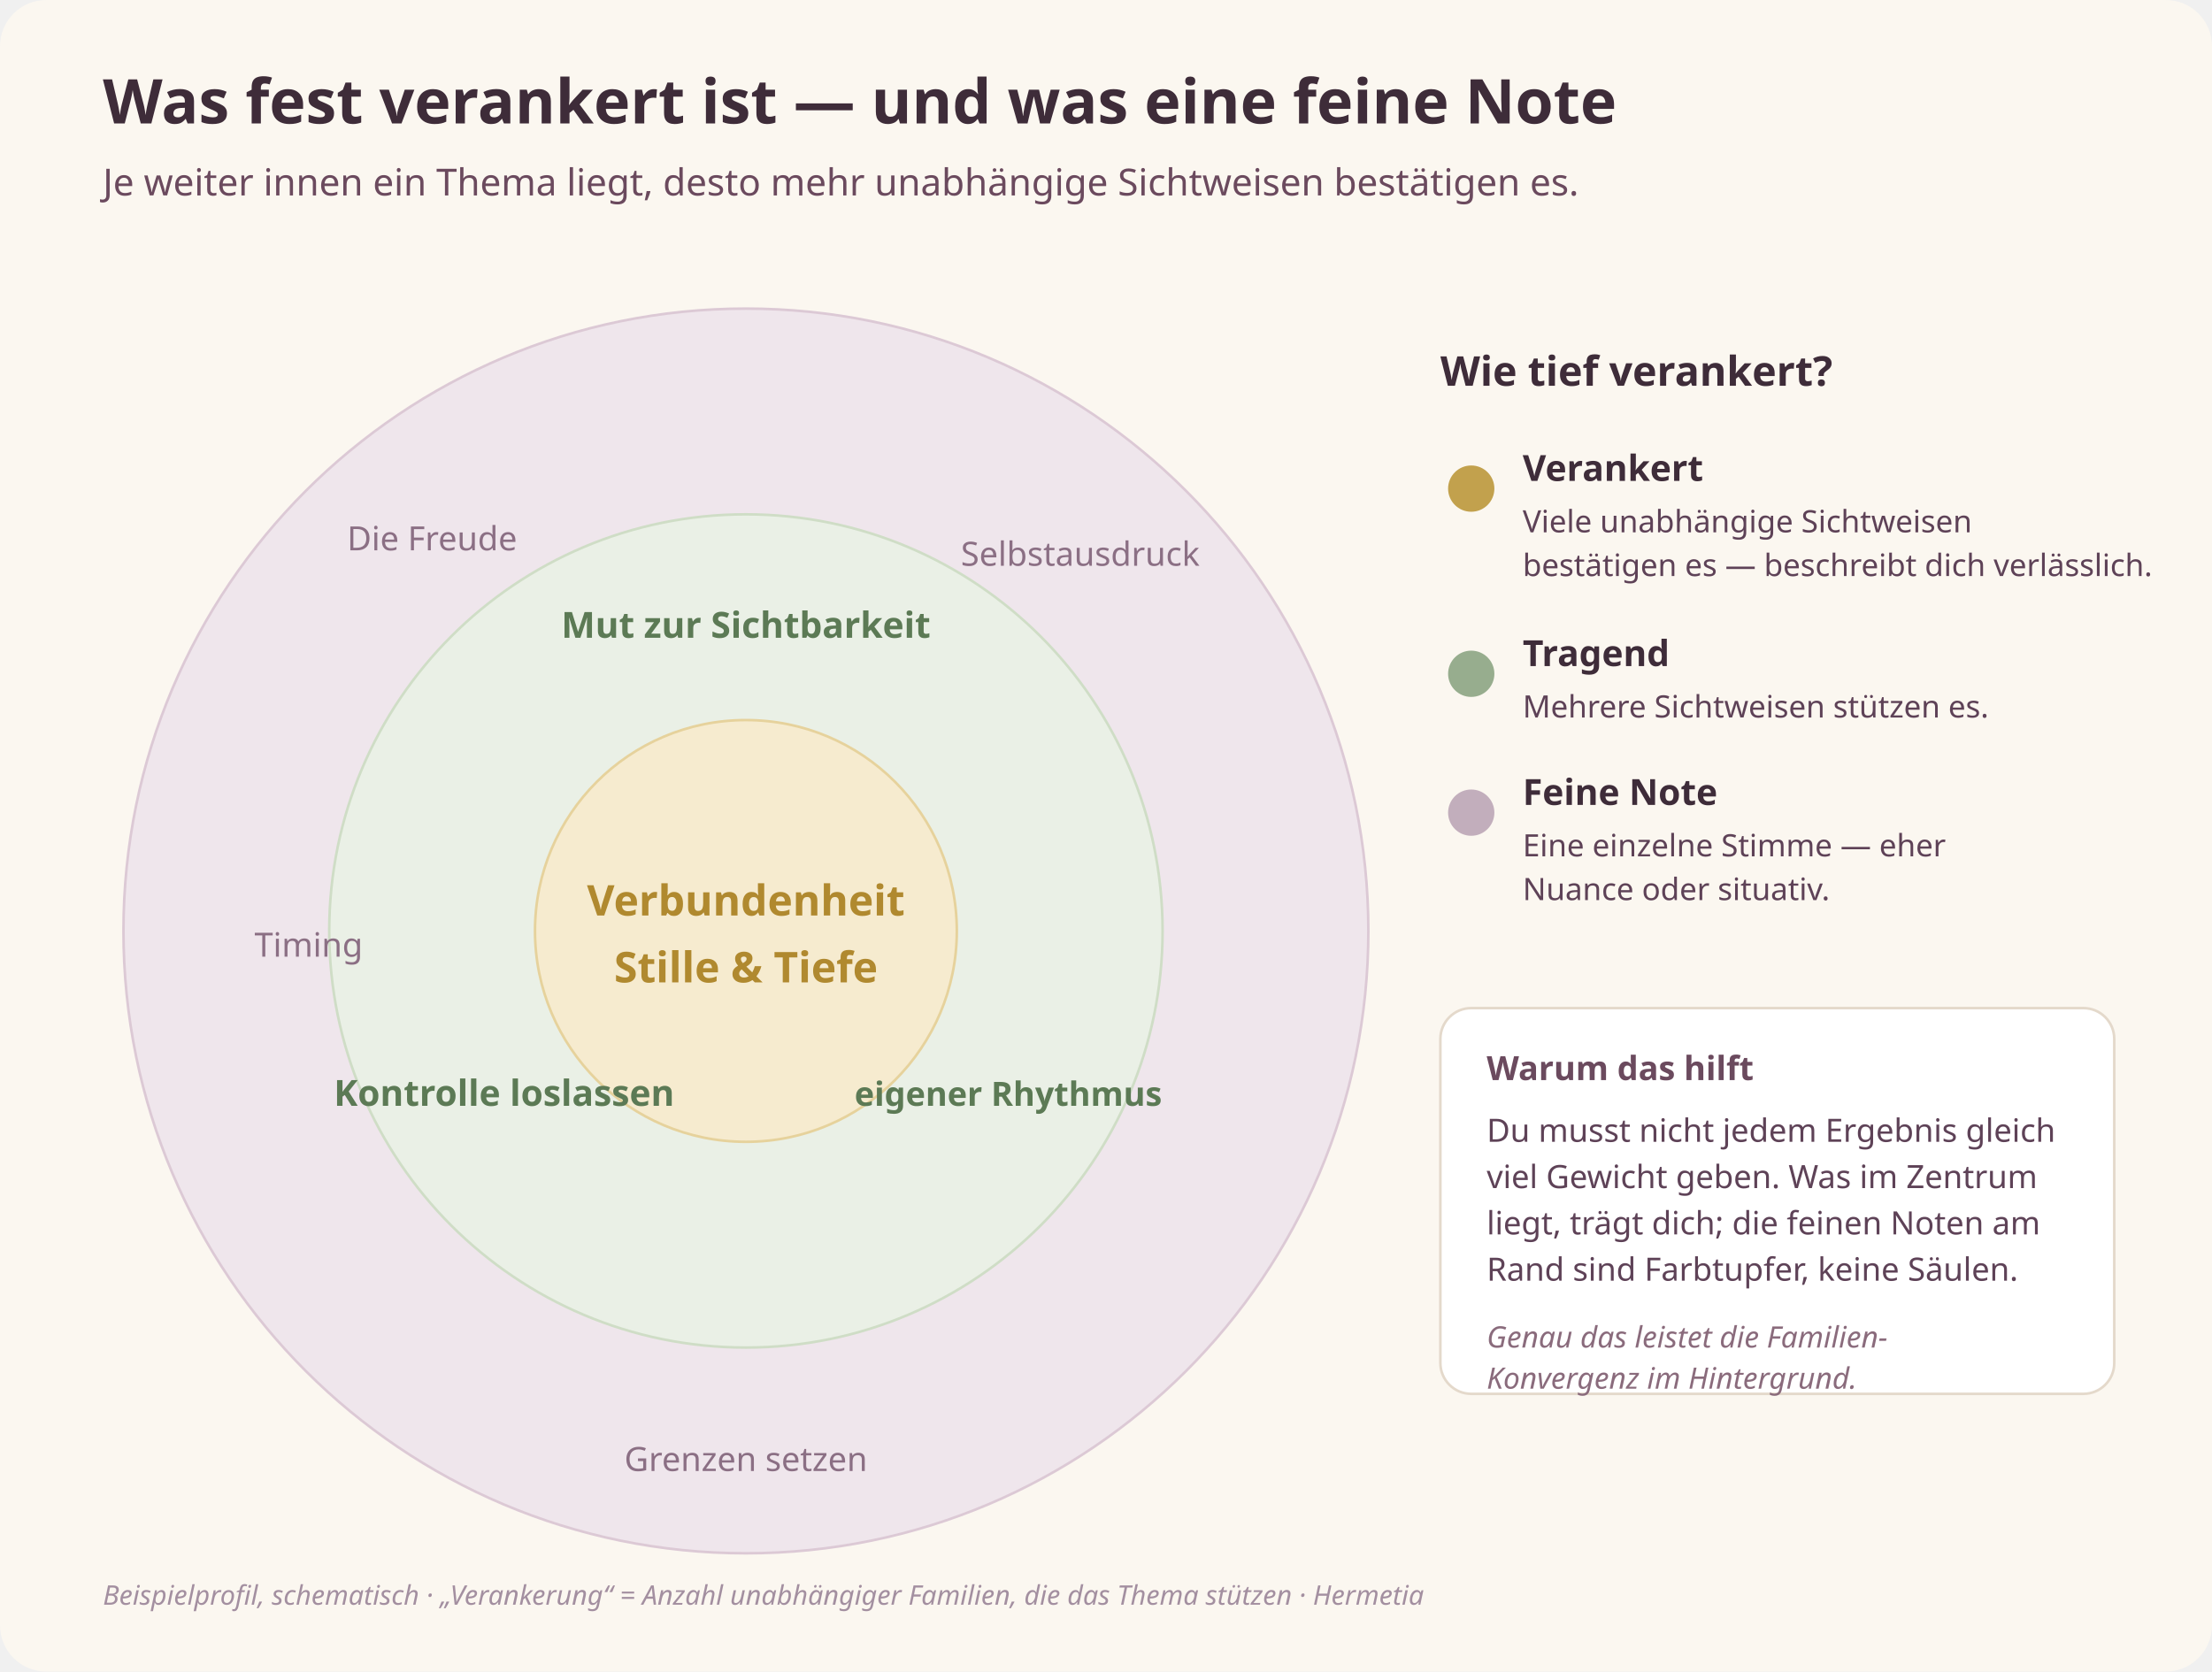
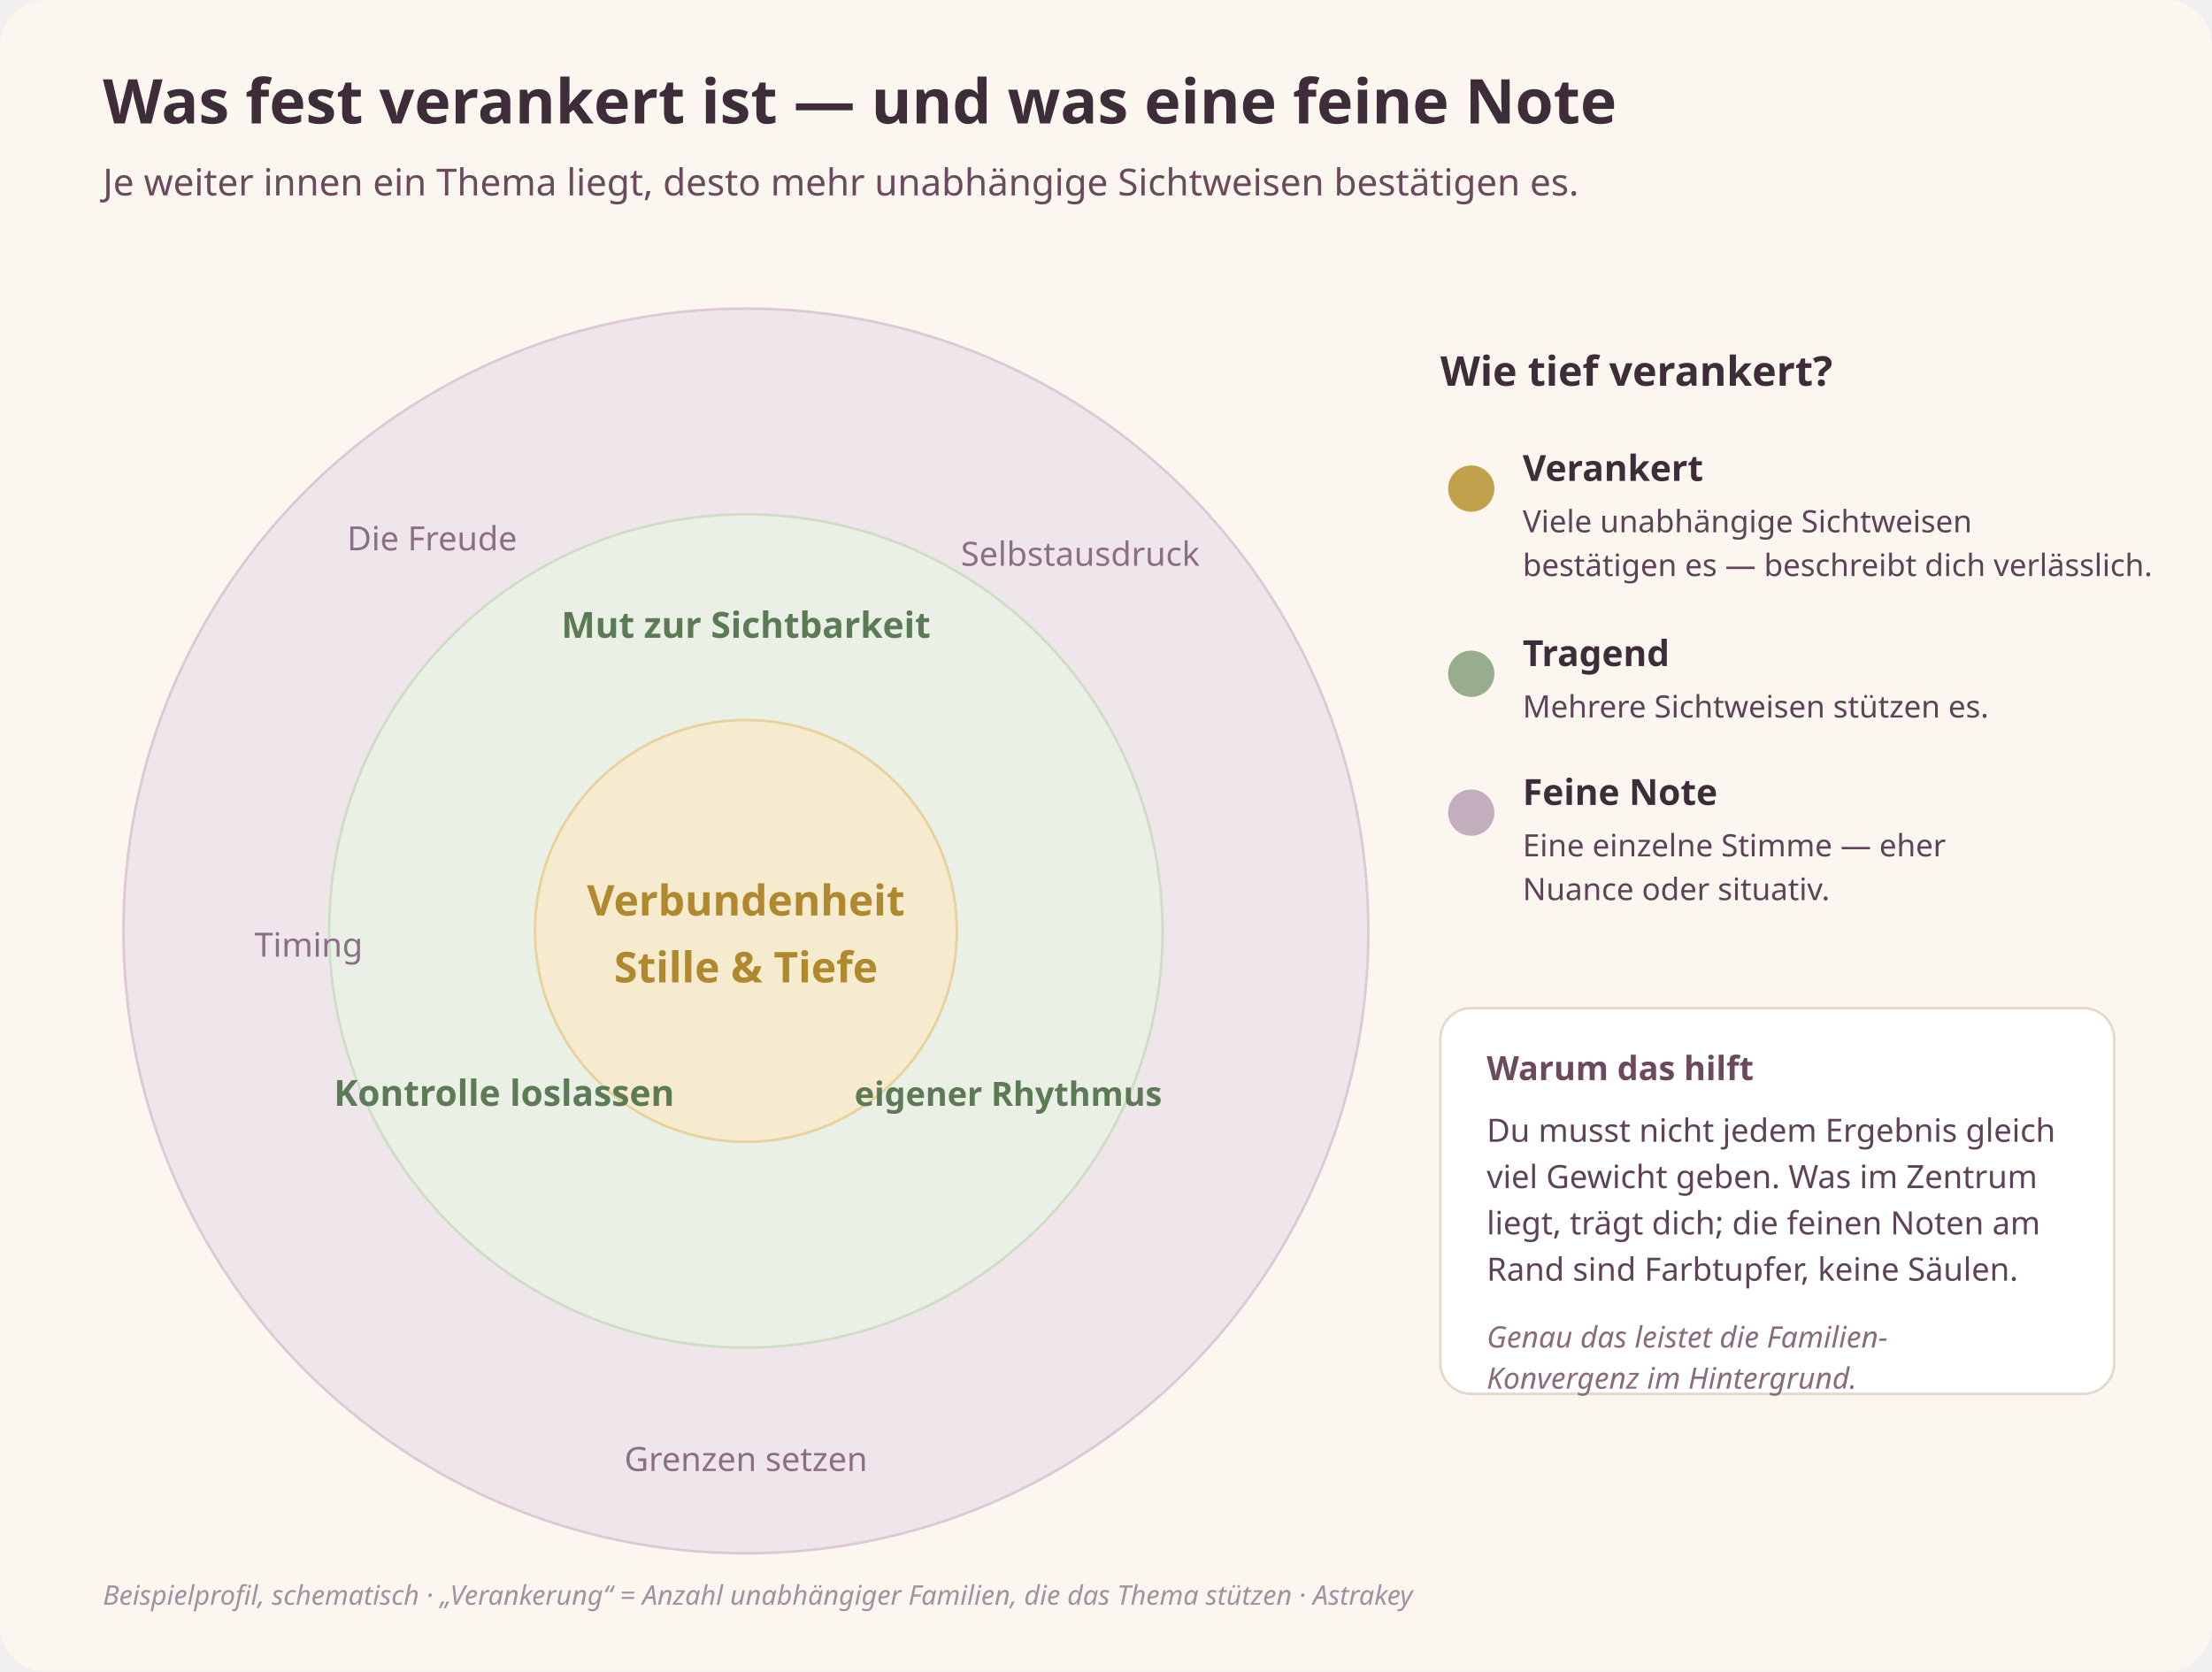
<svg xmlns="http://www.w3.org/2000/svg" viewBox="0 0 860 650" font-family="'Segoe UI', system-ui, sans-serif">
  <rect x="0" y="0" width="860" height="650" rx="18" fill="#FBF7F0" />
  <text x="40" y="48" font-size="24" font-weight="700" fill="#3E2C39">Was fest verankert ist — und was eine feine Note</text>
  <text x="40" y="76" font-size="14.5" fill="#6B4A5E">Je weiter innen ein Thema liegt, desto mehr unabhängige Sichtweisen bestätigen es.</text>
  <circle cx="290" cy="362" r="242" fill="#EFE6EC" stroke="#DCC9D5" />
  <circle cx="290" cy="362" r="162" fill="#EAF0E6" stroke="#CFDDC6" />
  <circle cx="290" cy="362" r="82" fill="#F6EBCF" stroke="#E6D29C" />
  <text x="290" y="356" font-size="16.5" font-weight="700" fill="#B0892F" text-anchor="middle">Verbundenheit</text>
  <text x="290" y="382" font-size="16.5" font-weight="700" fill="#B0892F" text-anchor="middle">Stille &amp; Tiefe</text>
  <text x="290" y="248" font-size="14" font-weight="600" fill="#5C7A55" text-anchor="middle">Mut zur Sichtbarkeit</text>
  <text x="196" y="430" font-size="14" font-weight="600" fill="#5C7A55" text-anchor="middle">Kontrolle loslassen</text>
  <text x="392" y="430" font-size="13" font-weight="600" fill="#5C7A55" text-anchor="middle">eigener Rhythmus</text>
  <text x="168" y="214" font-size="13" fill="#8B6F84" text-anchor="middle">Die Freude</text>
  <text x="420" y="220" font-size="13" fill="#8B6F84" text-anchor="middle">Selbstausdruck</text>
  <text x="120" y="372" font-size="13" fill="#8B6F84" text-anchor="middle">Timing</text>
  <text x="290" y="572" font-size="13" fill="#8B6F84" text-anchor="middle">Grenzen setzen</text>
  <text x="560" y="150" font-size="16" font-weight="700" fill="#3E2C39">Wie tief verankert?</text>
  <circle cx="572" cy="190" r="9" fill="#C2A14D" />
  <text x="592" y="187" font-size="14" font-weight="700" fill="#3E2C39">Verankert</text>
  <text x="592" y="207" font-size="12" fill="#5E4257">Viele unabhängige Sichtweisen</text>
  <text x="592" y="224" font-size="12" fill="#5E4257">bestätigen es — beschreibt dich verlässlich.</text>
  <circle cx="572" cy="262" r="9" fill="#97AD8E" />
  <text x="592" y="259" font-size="14" font-weight="700" fill="#3E2C39">Tragend</text>
  <text x="592" y="279" font-size="12" fill="#5E4257">Mehrere Sichtweisen stützen es.</text>
  <circle cx="572" cy="316" r="9" fill="#C2AEBC" />
  <text x="592" y="313" font-size="14" font-weight="700" fill="#3E2C39">Feine Note</text>
  <text x="592" y="333" font-size="12" fill="#5E4257">Eine einzelne Stimme — eher</text>
  <text x="592" y="350" font-size="12" fill="#5E4257">Nuance oder situativ.</text>
  <rect x="560" y="392" width="262" height="150" rx="12" fill="#FFFFFF" stroke="#E4D9CB" />
  <text x="578" y="420" font-size="13" font-weight="700" fill="#6B4A5E">Warum das hilft</text>
  <text x="578" y="444" font-size="12.5" fill="#5E4257">Du musst nicht jedem Ergebnis gleich</text>
  <text x="578" y="462" font-size="12.5" fill="#5E4257">viel Gewicht geben. Was im Zentrum</text>
  <text x="578" y="480" font-size="12.5" fill="#5E4257">liegt, trägt dich; die feinen Noten am</text>
  <text x="578" y="498" font-size="12.5" fill="#5E4257">Rand sind Farbtupfer, keine Säulen.</text>
  <text x="578" y="524" font-size="11.5" font-style="italic" fill="#8A6B7C">Genau das leistet die Familien-</text>
  <text x="578" y="540" font-size="11.5" font-style="italic" fill="#8A6B7C">Konvergenz im Hintergrund.</text>
-   <text x="40" y="624" font-size="10.5" fill="#A38FA0" font-style="italic">Beispielprofil, schematisch · „Verankerung“ = Anzahl unabhängiger Familien, die das Thema stützen · Hermetia</text>
+   <text x="40" y="624" font-size="10.5" fill="#A38FA0" font-style="italic">Beispielprofil, schematisch · „Verankerung“ = Anzahl unabhängiger Familien, die das Thema stützen · Astrakey</text>
</svg>
